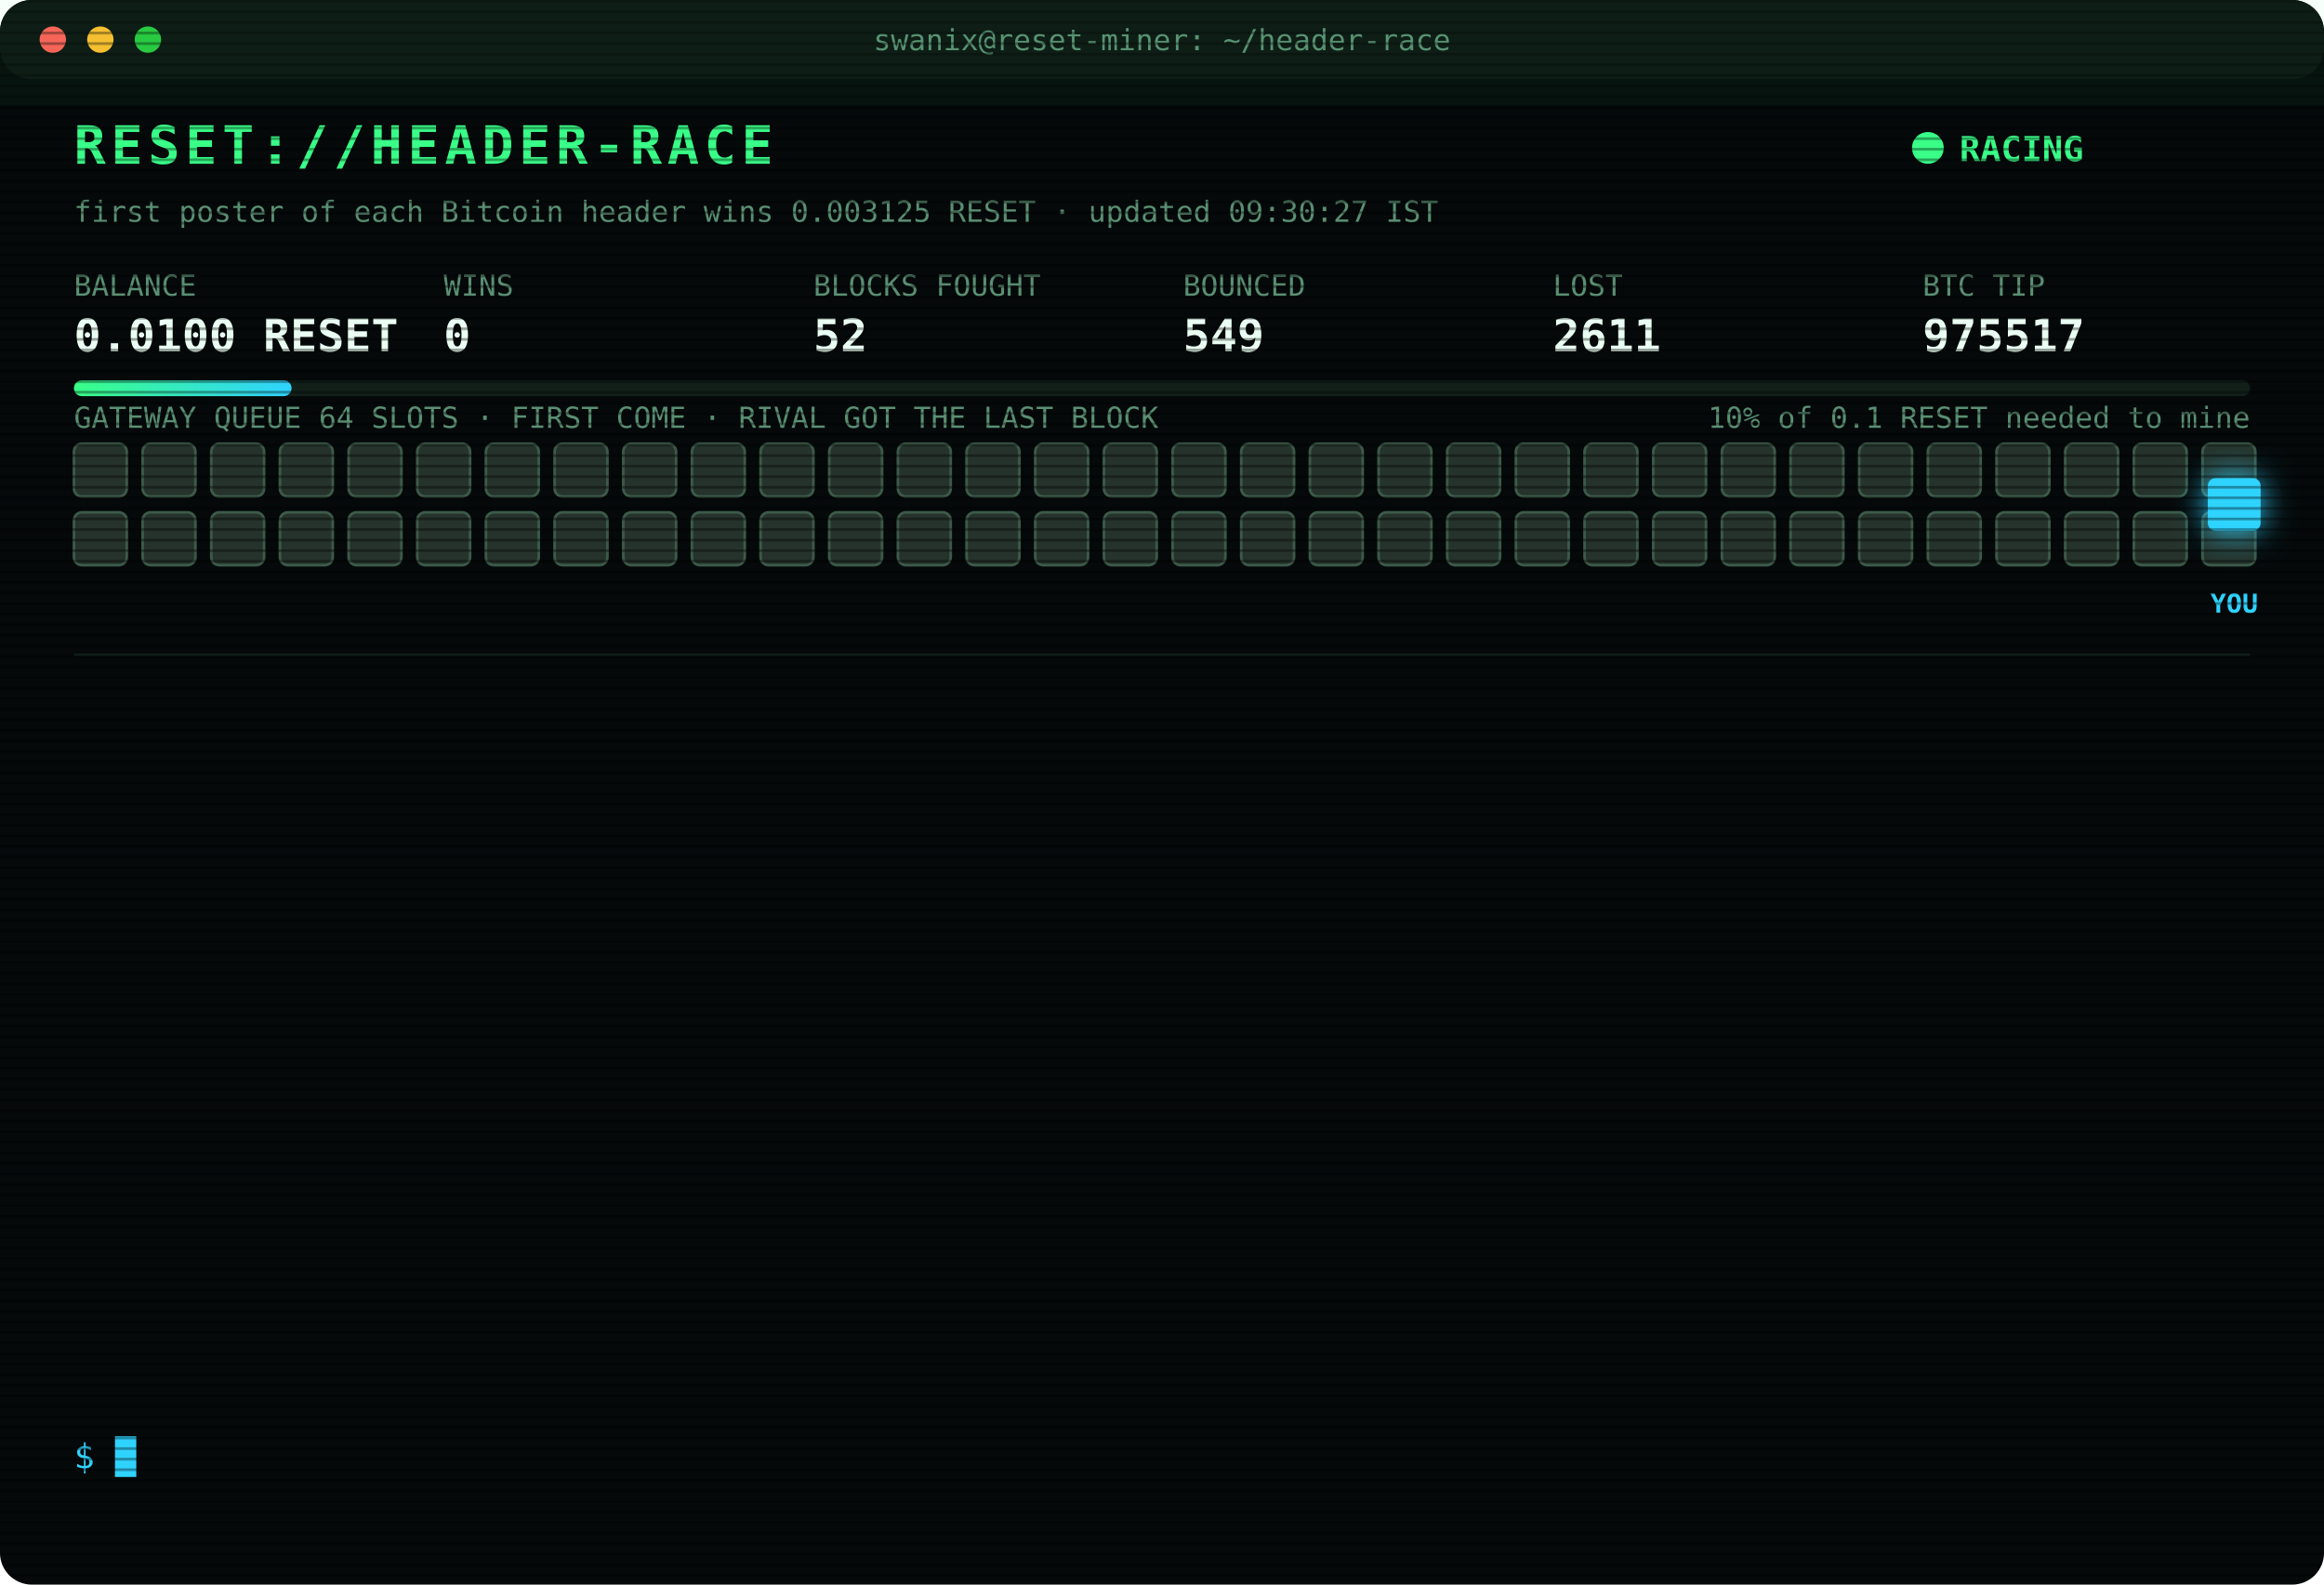
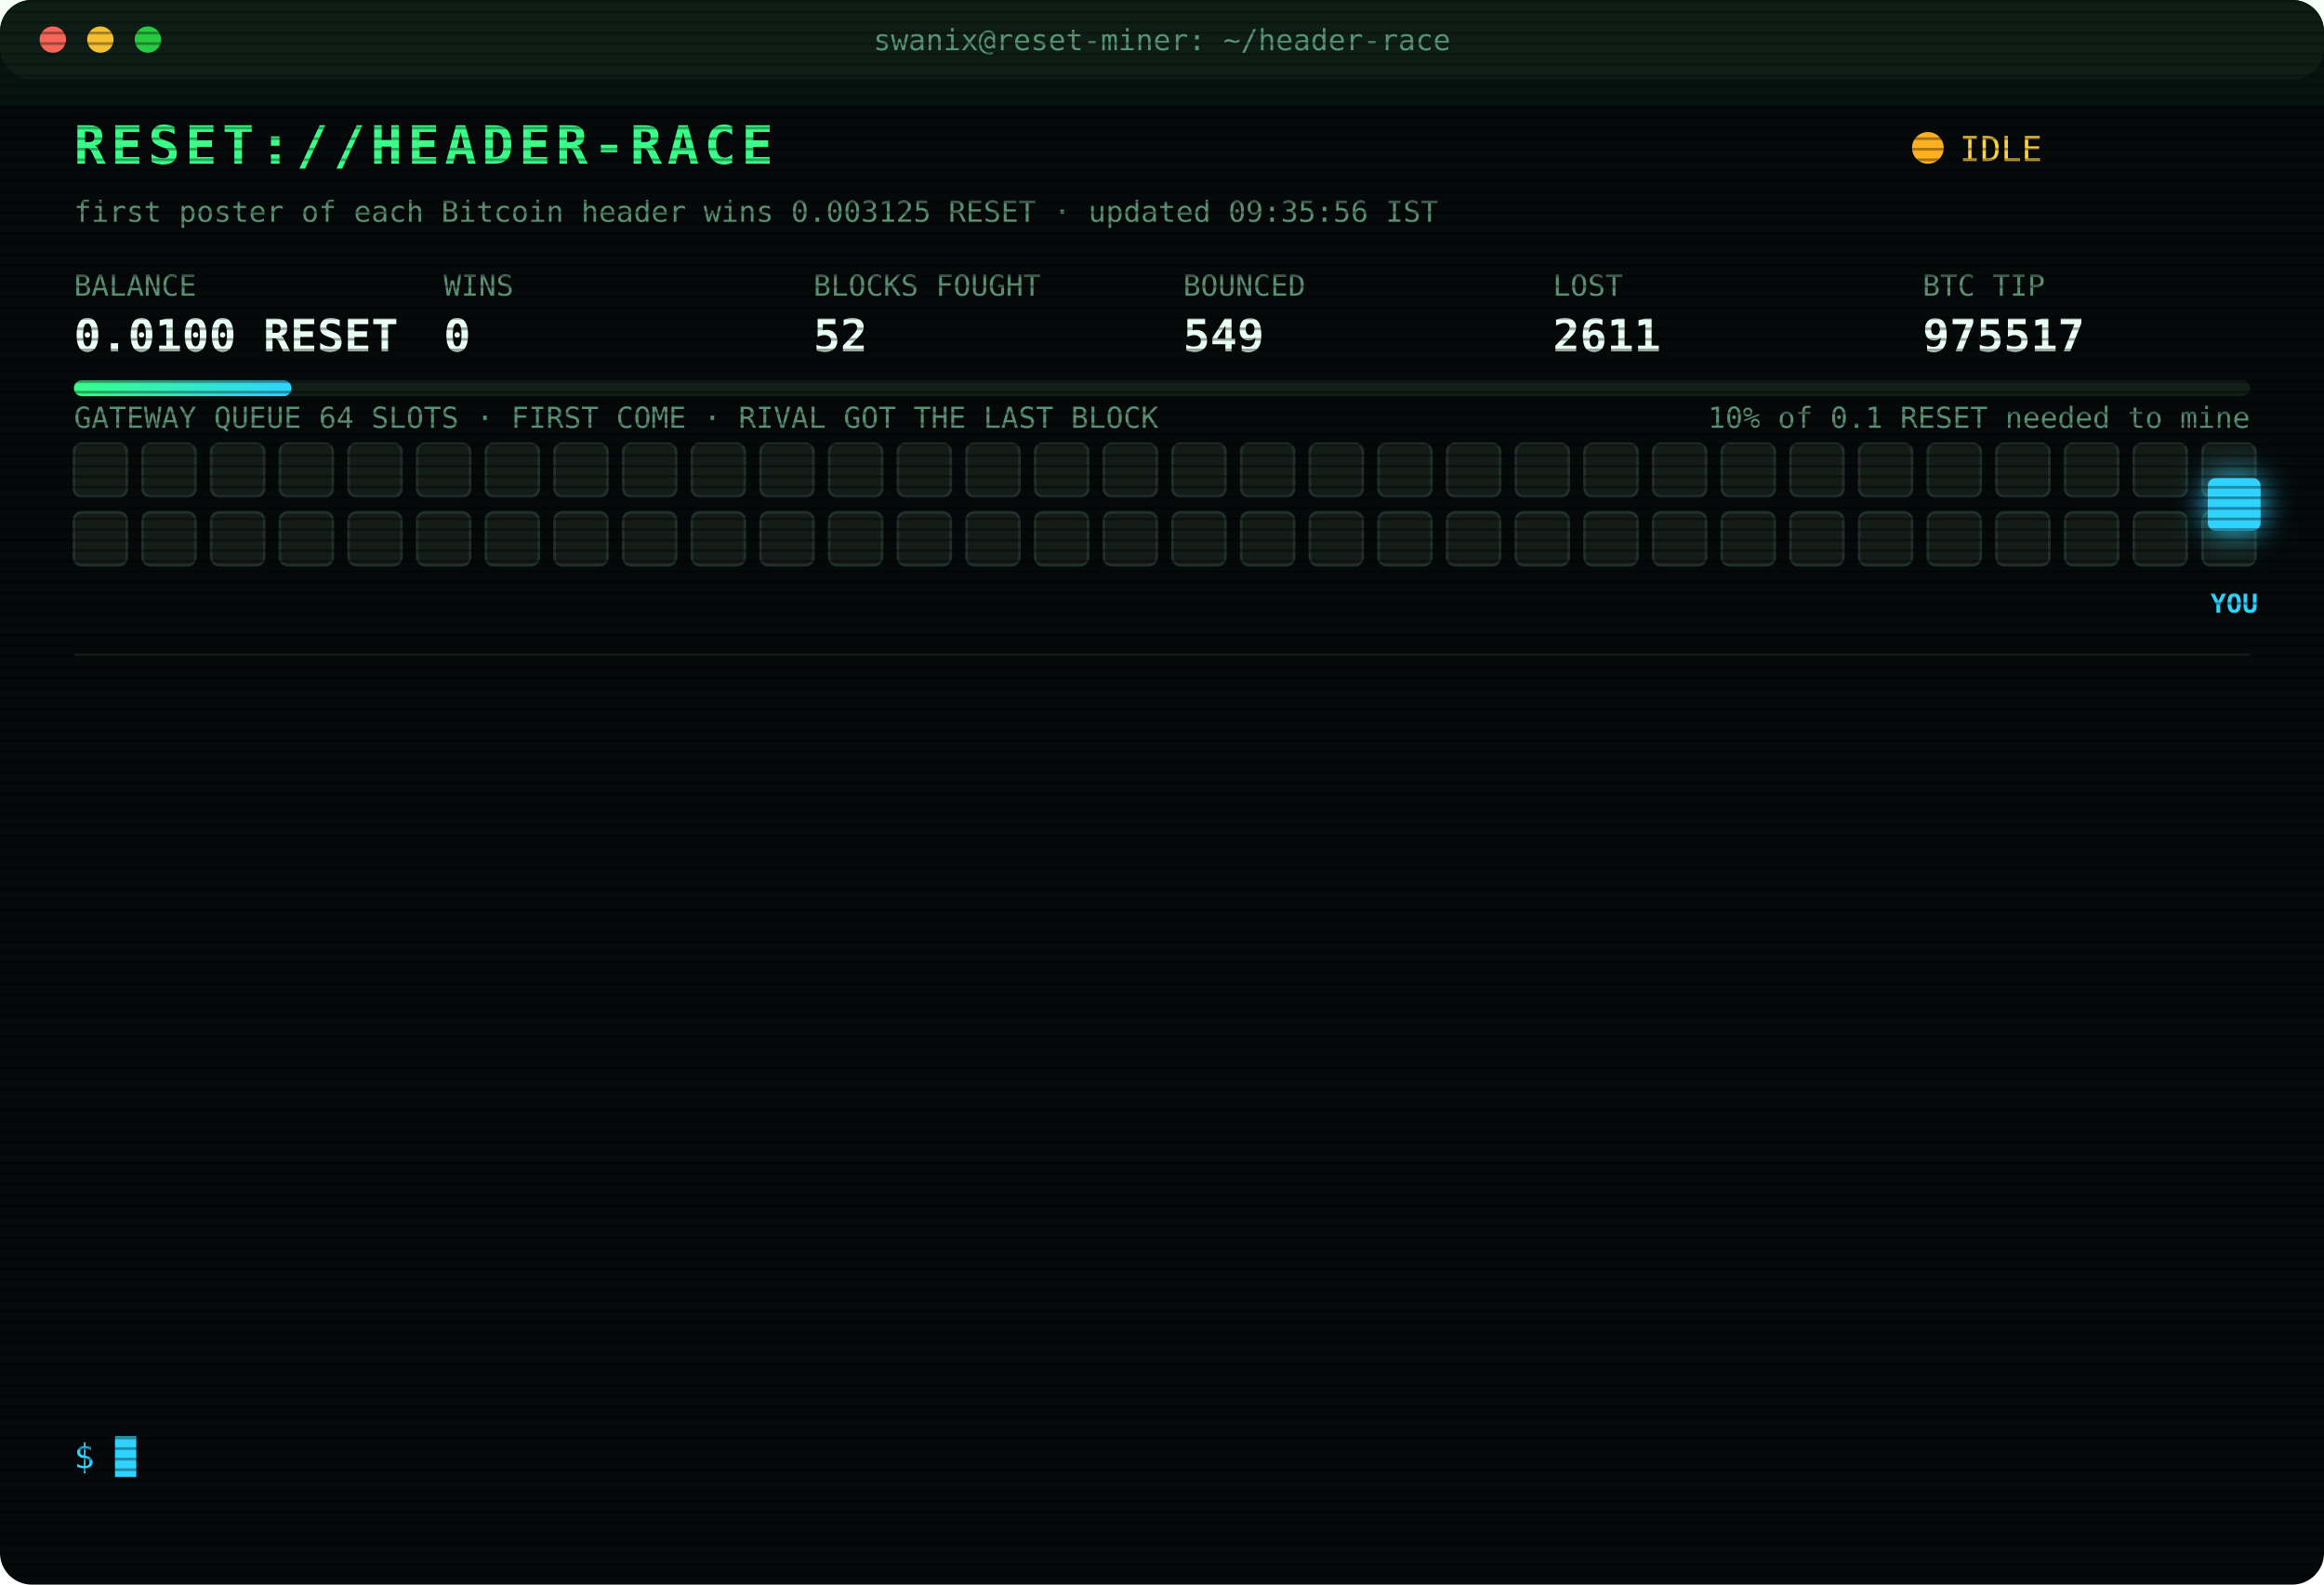
<svg xmlns="http://www.w3.org/2000/svg" width="880" height="600" viewBox="0 0 880 600" font-family="ui-monospace,SFMono-Regular,Menlo,Consolas,monospace">
  <style>
text{font-size:13px;fill:#7CFFB2}
.title{font-size:20px;font-weight:700;fill:#39FF88;letter-spacing:2px;animation:glitch 3s infinite steps(1)}
.sub{fill:#2fd3ff}.k{fill:#5a8f73;font-size:11px}.v{font-size:17px;font-weight:700;fill:#eafff3}
.ts{fill:#3f6b56}.boot{fill:#2fd3ff}.dim{fill:#5a8f73}.bad{fill:#ff4d6d}.warn{fill:#ffd23f}.mag{fill:#ff5cf0}.win{fill:#39FF88;font-weight:700}
.tag{font-size:10px;fill:#2fd3ff;font-weight:700}
.rival{fill:#26332c;stroke:#3c5a49;animation:jam 1.2s infinite alternate}
.idle{fill:#141c18;stroke:#22302a;animation:breathe 4s infinite}
.me{fill:#2fd3ff;filter:drop-shadow(0 0 6px #2fd3ff)}
.hover{animation:nudge 1.1s infinite ease-in-out}.bounce{animation:kick 1.4s infinite}
.ln{opacity:0;animation:in .4s forwards}
.cur{animation:blink 1s infinite steps(1)}
.scan{animation:scan 6s infinite linear}
.led{animation:blink 1.4s infinite}
@keyframes in{from{opacity:0;transform:translateX(-6px)}to{opacity:1;transform:none}}
@keyframes blink{50%{opacity:0}}
@keyframes jam{to{fill:#33463b}}
@keyframes breathe{50%{opacity:.4}}
@keyframes nudge{50%{transform:translateX(-10px)}}
@keyframes kick{0%,100%{transform:none}30%{transform:translateX(-14px)}55%{transform:translateX(10px) translateY(-6px)}}
@keyframes glitch{0%,92%{transform:none}93%{transform:translateX(2px);fill:#ff4d6d}95%{transform:translateX(-2px);fill:#2fd3ff}97%{transform:none}}
@keyframes scan{from{transform:translateY(-40px)}to{transform:translateY(600px)}}
</style>
  <defs>
    <pattern id="sl" width="4" height="4" patternUnits="userSpaceOnUse">
      <rect width="4" height="1" fill="#000" opacity=".35" />
    </pattern>
    <linearGradient id="bar">
      <stop offset="0" stop-color="#39FF88" />
      <stop offset="1" stop-color="#2fd3ff" />
    </linearGradient>
  </defs>
  <rect width="880" height="600" rx="12" fill="#05090a" />
  <rect width="880" height="30" rx="12" fill="#0d1512" />
  <circle cx="20" cy="15" r="5" fill="#ff5f57" />
  <circle cx="38" cy="15" r="5" fill="#febc2e" />
  <circle cx="56" cy="15" r="5" fill="#28c840" />
  <text x="440" y="19" text-anchor="middle" class="k">swanix@reset-miner: ~/header-race</text>
  <text x="28" y="62" class="title">RESET://HEADER-RACE</text>
-   <circle class="led" cx="730" cy="56" r="6" fill="#39FF88" />
-   <text x="742" y="61" class="win">RACING</text>
-   <text x="28" y="84" class="k">first poster of each Bitcoin header wins 0.003125 RESET · updated 09:30:27 IST</text>
+   <circle class="led" cx="730" cy="56" r="6" fill="#ffb020" />
+   <text x="742" y="61" class="warn">IDLE</text>
+   <text x="28" y="84" class="k">first poster of each Bitcoin header wins 0.003125 RESET · updated 09:35:56 IST</text>
  <text x="28" y="112" class="k">BALANCE</text>
  <text x="28" y="133" class="v">0.0100 RESET</text>
  <text x="168" y="112" class="k">WINS</text>
  <text x="168" y="133" class="v">0</text>
  <text x="308" y="112" class="k">BLOCKS FOUGHT</text>
  <text x="308" y="133" class="v">52</text>
  <text x="448" y="112" class="k">BOUNCED</text>
  <text x="448" y="133" class="v">549</text>
  <text x="588" y="112" class="k">LOST</text>
  <text x="588" y="133" class="v">2611</text>
  <text x="728" y="112" class="k">BTC TIP</text>
  <text x="728" y="133" class="v">975517</text>
  <rect x="28" y="144" width="824" height="6" rx="3" fill="#13201a" />
  <rect x="28" y="144" width="82.4" height="6" rx="3" fill="url(#bar)" />
  <text x="852" y="162" text-anchor="end" class="k">10% of 0.1 RESET needed to mine</text>
  <text x="28" y="162" class="k">GATEWAY QUEUE 64 SLOTS · FIRST COME · RIVAL GOT THE LAST BLOCK</text>
-   <rect class="rival" x="28" y="168" width="20" height="20" rx="3" style="animation-delay:0.00s" />
-   <rect class="rival" x="54" y="168" width="20" height="20" rx="3" style="animation-delay:0.05s" />
-   <rect class="rival" x="80" y="168" width="20" height="20" rx="3" style="animation-delay:0.10s" />
-   <rect class="rival" x="106" y="168" width="20" height="20" rx="3" style="animation-delay:0.15s" />
-   <rect class="rival" x="132" y="168" width="20" height="20" rx="3" style="animation-delay:0.20s" />
-   <rect class="rival" x="158" y="168" width="20" height="20" rx="3" style="animation-delay:0.25s" />
-   <rect class="rival" x="184" y="168" width="20" height="20" rx="3" style="animation-delay:0.30s" />
-   <rect class="rival" x="210" y="168" width="20" height="20" rx="3" style="animation-delay:0.35s" />
-   <rect class="rival" x="236" y="168" width="20" height="20" rx="3" style="animation-delay:0.40s" />
-   <rect class="rival" x="262" y="168" width="20" height="20" rx="3" style="animation-delay:0.45s" />
-   <rect class="rival" x="288" y="168" width="20" height="20" rx="3" style="animation-delay:0.50s" />
-   <rect class="rival" x="314" y="168" width="20" height="20" rx="3" style="animation-delay:0.55s" />
-   <rect class="rival" x="340" y="168" width="20" height="20" rx="3" style="animation-delay:0.60s" />
-   <rect class="rival" x="366" y="168" width="20" height="20" rx="3" style="animation-delay:0.65s" />
-   <rect class="rival" x="392" y="168" width="20" height="20" rx="3" style="animation-delay:0.70s" />
-   <rect class="rival" x="418" y="168" width="20" height="20" rx="3" style="animation-delay:0.75s" />
-   <rect class="rival" x="444" y="168" width="20" height="20" rx="3" style="animation-delay:0.80s" />
-   <rect class="rival" x="470" y="168" width="20" height="20" rx="3" style="animation-delay:0.85s" />
-   <rect class="rival" x="496" y="168" width="20" height="20" rx="3" style="animation-delay:0.90s" />
-   <rect class="rival" x="522" y="168" width="20" height="20" rx="3" style="animation-delay:0.95s" />
-   <rect class="rival" x="548" y="168" width="20" height="20" rx="3" style="animation-delay:1.00s" />
-   <rect class="rival" x="574" y="168" width="20" height="20" rx="3" style="animation-delay:1.05s" />
-   <rect class="rival" x="600" y="168" width="20" height="20" rx="3" style="animation-delay:1.10s" />
-   <rect class="rival" x="626" y="168" width="20" height="20" rx="3" style="animation-delay:1.15s" />
-   <rect class="rival" x="652" y="168" width="20" height="20" rx="3" style="animation-delay:1.20s" />
-   <rect class="rival" x="678" y="168" width="20" height="20" rx="3" style="animation-delay:1.25s" />
-   <rect class="rival" x="704" y="168" width="20" height="20" rx="3" style="animation-delay:1.30s" />
-   <rect class="rival" x="730" y="168" width="20" height="20" rx="3" style="animation-delay:1.35s" />
-   <rect class="rival" x="756" y="168" width="20" height="20" rx="3" style="animation-delay:1.40s" />
-   <rect class="rival" x="782" y="168" width="20" height="20" rx="3" style="animation-delay:1.45s" />
-   <rect class="rival" x="808" y="168" width="20" height="20" rx="3" style="animation-delay:1.50s" />
-   <rect class="rival" x="834" y="168" width="20" height="20" rx="3" style="animation-delay:1.55s" />
-   <rect class="rival" x="28" y="194" width="20" height="20" rx="3" style="animation-delay:1.60s" />
-   <rect class="rival" x="54" y="194" width="20" height="20" rx="3" style="animation-delay:1.65s" />
-   <rect class="rival" x="80" y="194" width="20" height="20" rx="3" style="animation-delay:1.70s" />
-   <rect class="rival" x="106" y="194" width="20" height="20" rx="3" style="animation-delay:1.75s" />
-   <rect class="rival" x="132" y="194" width="20" height="20" rx="3" style="animation-delay:1.80s" />
-   <rect class="rival" x="158" y="194" width="20" height="20" rx="3" style="animation-delay:1.85s" />
-   <rect class="rival" x="184" y="194" width="20" height="20" rx="3" style="animation-delay:1.90s" />
-   <rect class="rival" x="210" y="194" width="20" height="20" rx="3" style="animation-delay:1.95s" />
-   <rect class="rival" x="236" y="194" width="20" height="20" rx="3" style="animation-delay:2.00s" />
-   <rect class="rival" x="262" y="194" width="20" height="20" rx="3" style="animation-delay:2.05s" />
-   <rect class="rival" x="288" y="194" width="20" height="20" rx="3" style="animation-delay:2.10s" />
-   <rect class="rival" x="314" y="194" width="20" height="20" rx="3" style="animation-delay:2.15s" />
-   <rect class="rival" x="340" y="194" width="20" height="20" rx="3" style="animation-delay:2.20s" />
-   <rect class="rival" x="366" y="194" width="20" height="20" rx="3" style="animation-delay:2.25s" />
-   <rect class="rival" x="392" y="194" width="20" height="20" rx="3" style="animation-delay:2.30s" />
-   <rect class="rival" x="418" y="194" width="20" height="20" rx="3" style="animation-delay:2.35s" />
-   <rect class="rival" x="444" y="194" width="20" height="20" rx="3" style="animation-delay:2.40s" />
-   <rect class="rival" x="470" y="194" width="20" height="20" rx="3" style="animation-delay:2.45s" />
-   <rect class="rival" x="496" y="194" width="20" height="20" rx="3" style="animation-delay:2.50s" />
-   <rect class="rival" x="522" y="194" width="20" height="20" rx="3" style="animation-delay:2.55s" />
-   <rect class="rival" x="548" y="194" width="20" height="20" rx="3" style="animation-delay:2.60s" />
-   <rect class="rival" x="574" y="194" width="20" height="20" rx="3" style="animation-delay:2.65s" />
-   <rect class="rival" x="600" y="194" width="20" height="20" rx="3" style="animation-delay:2.70s" />
-   <rect class="rival" x="626" y="194" width="20" height="20" rx="3" style="animation-delay:2.75s" />
-   <rect class="rival" x="652" y="194" width="20" height="20" rx="3" style="animation-delay:2.80s" />
-   <rect class="rival" x="678" y="194" width="20" height="20" rx="3" style="animation-delay:2.85s" />
-   <rect class="rival" x="704" y="194" width="20" height="20" rx="3" style="animation-delay:2.90s" />
-   <rect class="rival" x="730" y="194" width="20" height="20" rx="3" style="animation-delay:2.95s" />
-   <rect class="rival" x="756" y="194" width="20" height="20" rx="3" style="animation-delay:3.00s" />
-   <rect class="rival" x="782" y="194" width="20" height="20" rx="3" style="animation-delay:3.05s" />
-   <rect class="rival" x="808" y="194" width="20" height="20" rx="3" style="animation-delay:3.10s" />
-   <rect class="rival" x="834" y="194" width="20" height="20" rx="3" style="animation-delay:3.15s" />
+   <rect class="idle" x="28" y="168" width="20" height="20" rx="3" style="animation-delay:0.00s" />
+   <rect class="idle" x="54" y="168" width="20" height="20" rx="3" style="animation-delay:0.05s" />
+   <rect class="idle" x="80" y="168" width="20" height="20" rx="3" style="animation-delay:0.10s" />
+   <rect class="idle" x="106" y="168" width="20" height="20" rx="3" style="animation-delay:0.15s" />
+   <rect class="idle" x="132" y="168" width="20" height="20" rx="3" style="animation-delay:0.20s" />
+   <rect class="idle" x="158" y="168" width="20" height="20" rx="3" style="animation-delay:0.25s" />
+   <rect class="idle" x="184" y="168" width="20" height="20" rx="3" style="animation-delay:0.30s" />
+   <rect class="idle" x="210" y="168" width="20" height="20" rx="3" style="animation-delay:0.35s" />
+   <rect class="idle" x="236" y="168" width="20" height="20" rx="3" style="animation-delay:0.40s" />
+   <rect class="idle" x="262" y="168" width="20" height="20" rx="3" style="animation-delay:0.45s" />
+   <rect class="idle" x="288" y="168" width="20" height="20" rx="3" style="animation-delay:0.50s" />
+   <rect class="idle" x="314" y="168" width="20" height="20" rx="3" style="animation-delay:0.55s" />
+   <rect class="idle" x="340" y="168" width="20" height="20" rx="3" style="animation-delay:0.60s" />
+   <rect class="idle" x="366" y="168" width="20" height="20" rx="3" style="animation-delay:0.65s" />
+   <rect class="idle" x="392" y="168" width="20" height="20" rx="3" style="animation-delay:0.70s" />
+   <rect class="idle" x="418" y="168" width="20" height="20" rx="3" style="animation-delay:0.75s" />
+   <rect class="idle" x="444" y="168" width="20" height="20" rx="3" style="animation-delay:0.80s" />
+   <rect class="idle" x="470" y="168" width="20" height="20" rx="3" style="animation-delay:0.85s" />
+   <rect class="idle" x="496" y="168" width="20" height="20" rx="3" style="animation-delay:0.90s" />
+   <rect class="idle" x="522" y="168" width="20" height="20" rx="3" style="animation-delay:0.95s" />
+   <rect class="idle" x="548" y="168" width="20" height="20" rx="3" style="animation-delay:1.00s" />
+   <rect class="idle" x="574" y="168" width="20" height="20" rx="3" style="animation-delay:1.05s" />
+   <rect class="idle" x="600" y="168" width="20" height="20" rx="3" style="animation-delay:1.10s" />
+   <rect class="idle" x="626" y="168" width="20" height="20" rx="3" style="animation-delay:1.15s" />
+   <rect class="idle" x="652" y="168" width="20" height="20" rx="3" style="animation-delay:1.20s" />
+   <rect class="idle" x="678" y="168" width="20" height="20" rx="3" style="animation-delay:1.25s" />
+   <rect class="idle" x="704" y="168" width="20" height="20" rx="3" style="animation-delay:1.30s" />
+   <rect class="idle" x="730" y="168" width="20" height="20" rx="3" style="animation-delay:1.35s" />
+   <rect class="idle" x="756" y="168" width="20" height="20" rx="3" style="animation-delay:1.40s" />
+   <rect class="idle" x="782" y="168" width="20" height="20" rx="3" style="animation-delay:1.45s" />
+   <rect class="idle" x="808" y="168" width="20" height="20" rx="3" style="animation-delay:1.50s" />
+   <rect class="idle" x="834" y="168" width="20" height="20" rx="3" style="animation-delay:1.55s" />
+   <rect class="idle" x="28" y="194" width="20" height="20" rx="3" style="animation-delay:1.60s" />
+   <rect class="idle" x="54" y="194" width="20" height="20" rx="3" style="animation-delay:1.65s" />
+   <rect class="idle" x="80" y="194" width="20" height="20" rx="3" style="animation-delay:1.70s" />
+   <rect class="idle" x="106" y="194" width="20" height="20" rx="3" style="animation-delay:1.75s" />
+   <rect class="idle" x="132" y="194" width="20" height="20" rx="3" style="animation-delay:1.80s" />
+   <rect class="idle" x="158" y="194" width="20" height="20" rx="3" style="animation-delay:1.85s" />
+   <rect class="idle" x="184" y="194" width="20" height="20" rx="3" style="animation-delay:1.90s" />
+   <rect class="idle" x="210" y="194" width="20" height="20" rx="3" style="animation-delay:1.95s" />
+   <rect class="idle" x="236" y="194" width="20" height="20" rx="3" style="animation-delay:2.00s" />
+   <rect class="idle" x="262" y="194" width="20" height="20" rx="3" style="animation-delay:2.05s" />
+   <rect class="idle" x="288" y="194" width="20" height="20" rx="3" style="animation-delay:2.10s" />
+   <rect class="idle" x="314" y="194" width="20" height="20" rx="3" style="animation-delay:2.15s" />
+   <rect class="idle" x="340" y="194" width="20" height="20" rx="3" style="animation-delay:2.20s" />
+   <rect class="idle" x="366" y="194" width="20" height="20" rx="3" style="animation-delay:2.25s" />
+   <rect class="idle" x="392" y="194" width="20" height="20" rx="3" style="animation-delay:2.30s" />
+   <rect class="idle" x="418" y="194" width="20" height="20" rx="3" style="animation-delay:2.35s" />
+   <rect class="idle" x="444" y="194" width="20" height="20" rx="3" style="animation-delay:2.40s" />
+   <rect class="idle" x="470" y="194" width="20" height="20" rx="3" style="animation-delay:2.45s" />
+   <rect class="idle" x="496" y="194" width="20" height="20" rx="3" style="animation-delay:2.50s" />
+   <rect class="idle" x="522" y="194" width="20" height="20" rx="3" style="animation-delay:2.55s" />
+   <rect class="idle" x="548" y="194" width="20" height="20" rx="3" style="animation-delay:2.60s" />
+   <rect class="idle" x="574" y="194" width="20" height="20" rx="3" style="animation-delay:2.65s" />
+   <rect class="idle" x="600" y="194" width="20" height="20" rx="3" style="animation-delay:2.70s" />
+   <rect class="idle" x="626" y="194" width="20" height="20" rx="3" style="animation-delay:2.75s" />
+   <rect class="idle" x="652" y="194" width="20" height="20" rx="3" style="animation-delay:2.80s" />
+   <rect class="idle" x="678" y="194" width="20" height="20" rx="3" style="animation-delay:2.85s" />
+   <rect class="idle" x="704" y="194" width="20" height="20" rx="3" style="animation-delay:2.90s" />
+   <rect class="idle" x="730" y="194" width="20" height="20" rx="3" style="animation-delay:2.95s" />
+   <rect class="idle" x="756" y="194" width="20" height="20" rx="3" style="animation-delay:3.00s" />
+   <rect class="idle" x="782" y="194" width="20" height="20" rx="3" style="animation-delay:3.05s" />
+   <rect class="idle" x="808" y="194" width="20" height="20" rx="3" style="animation-delay:3.10s" />
+   <rect class="idle" x="834" y="194" width="20" height="20" rx="3" style="animation-delay:3.15s" />
  <g class="hover">
    <rect class="me" x="836" y="181" width="20" height="20" rx="3" />
    <text class="tag" x="846" y="232" text-anchor="middle">YOU</text>
  </g>
  <line x1="28" x2="852" y1="248" y2="248" stroke="#13201a" />
  <g class="ln" style="animation-delay:0.40s">
    <text x="28" y="270" class="ts">07:08:31</text>
    <text x="104" y="270" class="bad">[LOST] #975507 taken by a rival miner</text>
  </g>
  <g class="ln" style="animation-delay:0.65s">
    <text x="28" y="292" class="ts">07:21:28</text>
    <text x="104" y="292" class="bad">[GATEWAY DOWN] no response · 2892ms</text>
  </g>
  <g class="ln" style="animation-delay:0.90s">
    <text x="28" y="314" class="ts">07:25:36</text>
    <text x="104" y="314" class="dim">[STINT END] calls 765 · wins 0</text>
  </g>
  <g class="ln" style="animation-delay:1.15s">
    <text x="28" y="336" class="ts">07:30:26</text>
    <text x="104" y="336" class="boot">[BOOT] racer v3 online · 3 feeds · stint 340m</text>
  </g>
  <g class="ln" style="animation-delay:1.40s">
    <text x="28" y="358" class="ts">07:38:45</text>
    <text x="104" y="358" class="bad">[LOST] #975508 taken by a rival miner</text>
  </g>
  <g class="ln" style="animation-delay:1.65s">
    <text x="28" y="380" class="ts">07:40:03</text>
    <text x="104" y="380" class="bad">[LOST] #975509 taken by a rival miner</text>
  </g>
  <g class="ln" style="animation-delay:1.90s">
    <text x="28" y="402" class="ts">07:57:32</text>
    <text x="104" y="402" class="bad">[LOST] #975510 taken by a rival miner</text>
  </g>
  <g class="ln" style="animation-delay:2.15s">
    <text x="28" y="424" class="ts">08:08:04</text>
    <text x="104" y="424" class="bad">[LOST] #975511 taken by a rival miner</text>
  </g>
  <g class="ln" style="animation-delay:2.40s">
    <text x="28" y="446" class="ts">08:13:05</text>
    <text x="104" y="446" class="bad">[LOST] #975512 taken by a rival miner</text>
  </g>
  <g class="ln" style="animation-delay:2.65s">
    <text x="28" y="468" class="ts">08:20:44</text>
    <text x="104" y="468" class="bad">[LOST] #975513 taken by a rival miner</text>
  </g>
  <g class="ln" style="animation-delay:2.90s">
    <text x="28" y="490" class="ts">08:31:58</text>
    <text x="104" y="490" class="bad">[LOST] #975514 taken by a rival miner</text>
  </g>
  <g class="ln" style="animation-delay:3.15s">
    <text x="28" y="512" class="ts">08:46:06</text>
    <text x="104" y="512" class="bad">[LOST] #975515 taken by a rival miner</text>
  </g>
  <g class="ln" style="animation-delay:3.40s">
    <text x="28" y="534" class="ts">09:15:55</text>
    <text x="104" y="534" class="bad">[LOST] #975517 taken by a rival miner</text>
  </g>
  <text x="28" y="556" class="sub">$ <tspan class="cur">█</tspan>
  </text>
  <rect width="880" height="600" rx="12" fill="url(#sl)" pointer-events="none" />
  <rect class="scan" width="880" height="40" fill="#39FF88" opacity=".04" />
</svg>
